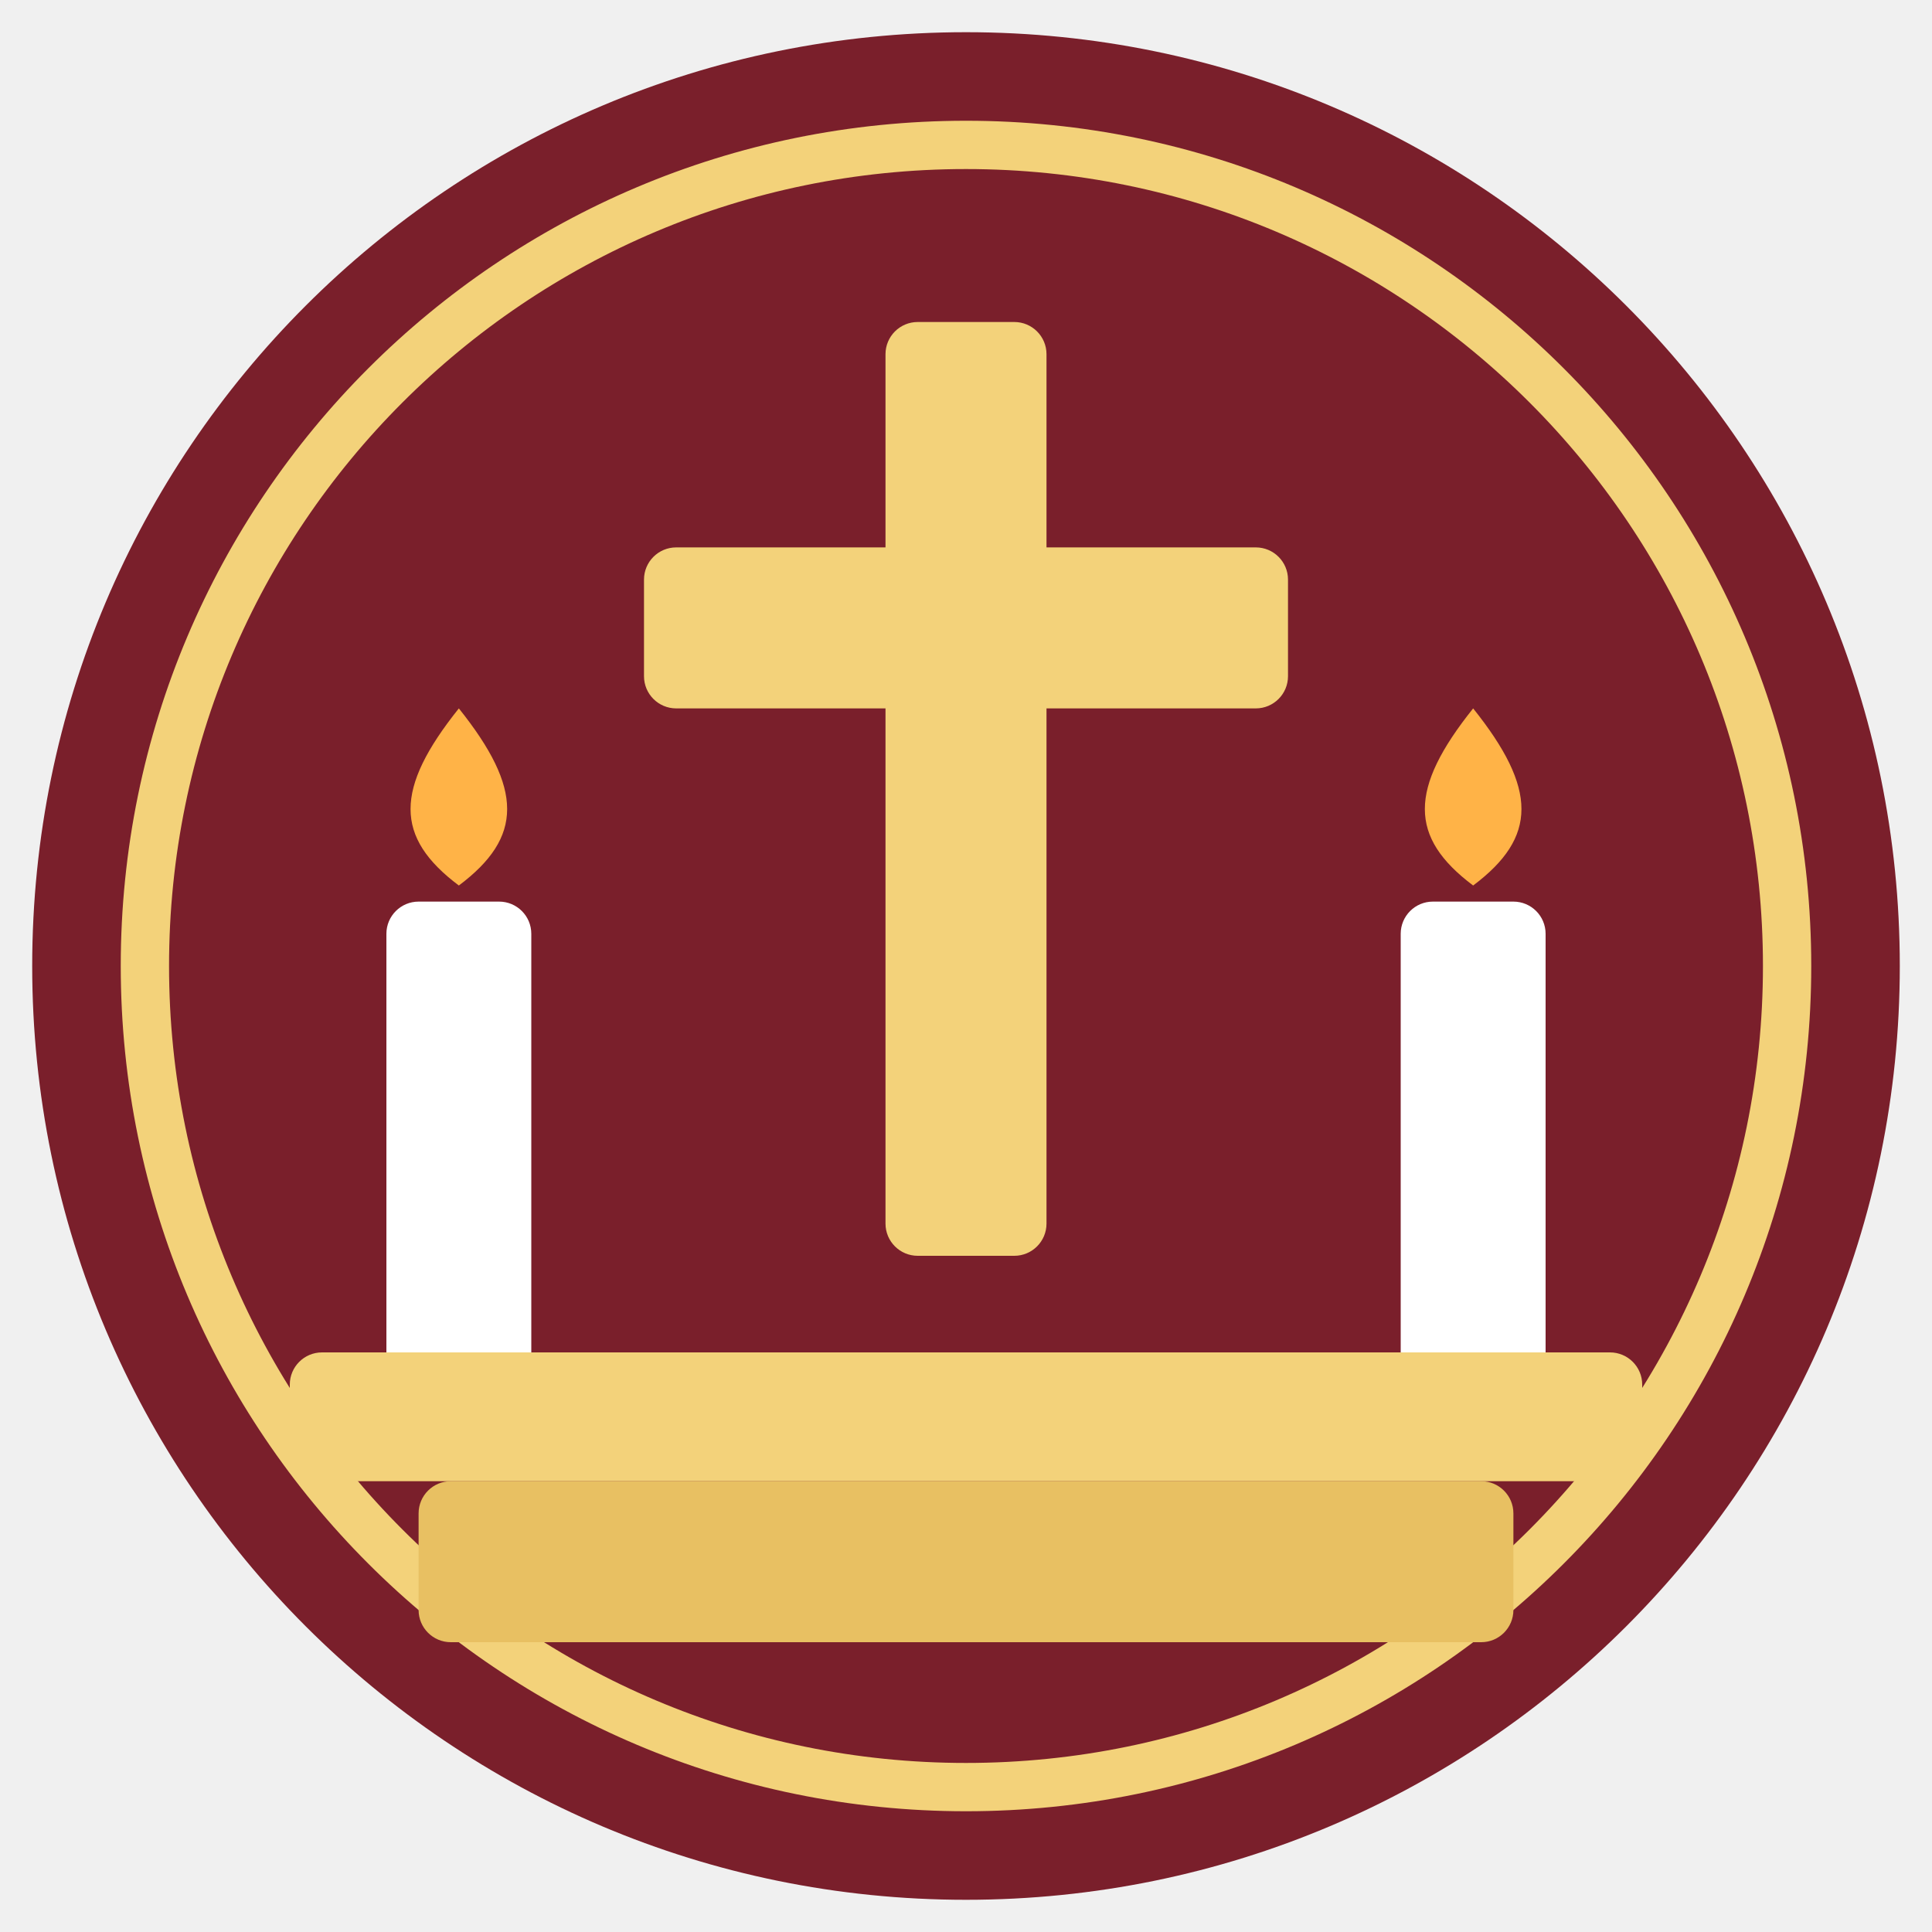
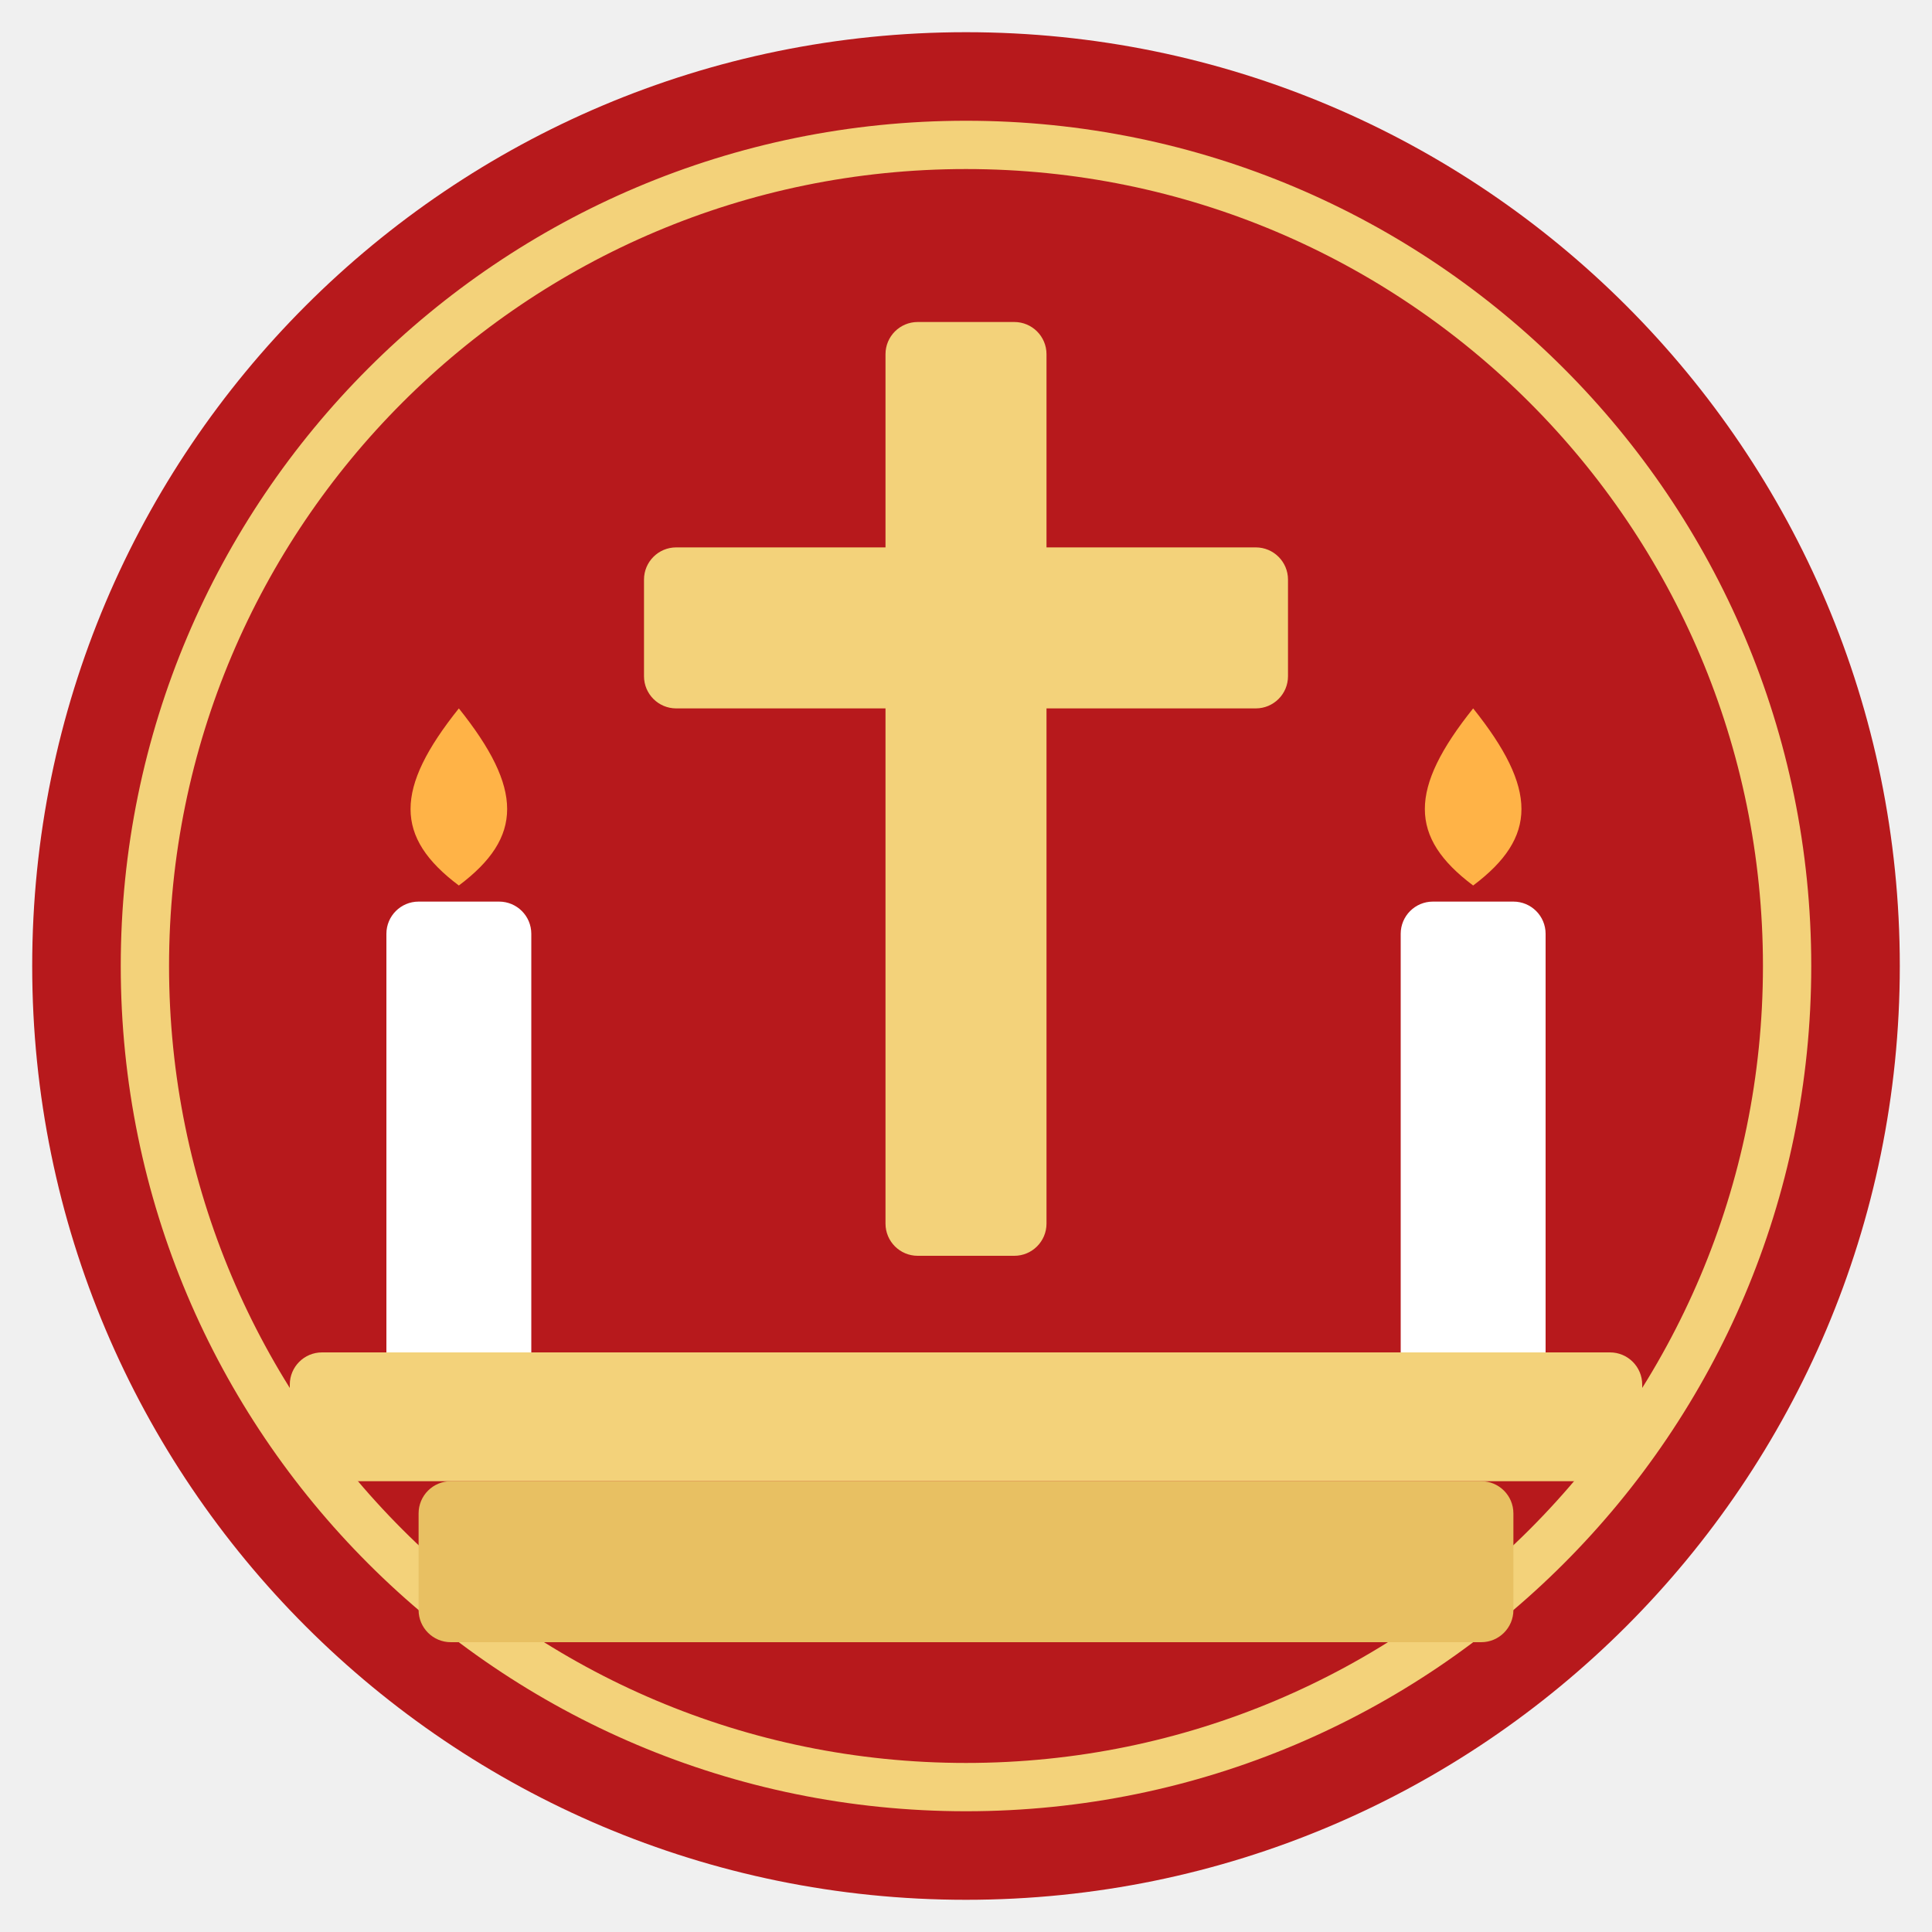
<svg xmlns="http://www.w3.org/2000/svg" viewBox="0 0 120 120" role="img" aria-label="Altar Servers">
-   <circle cx="60" cy="60" r="58" fill="#7a1f2b" />
+   <circle cx="60" cy="60" r="58" fill="#b7191c" />
  <circle cx="60" cy="60" r="51" fill="none" stroke="#f3d27a" stroke-width="3" />
  <rect x="55" y="20" width="10" height="58" rx="2" fill="#f3d27a" />
  <rect x="40" y="34" width="40" height="10" rx="2" fill="#f3d27a" />
  <rect x="24" y="56" width="9" height="30" rx="2" fill="#fff" />
  <path d="M28.5 44c4 5 4 8 0 11-4-3-4-6 0-11z" fill="#ffb347" />
  <rect x="87" y="56" width="9" height="30" rx="2" fill="#fff" />
  <path d="M91.5 44c4 5 4 8 0 11-4-3-4-6 0-11z" fill="#ffb347" />
  <rect x="18" y="84" width="84" height="8" rx="2" fill="#f3d27a" />
  <rect x="26" y="92" width="68" height="10" rx="2" fill="#e8c062" />
</svg>
